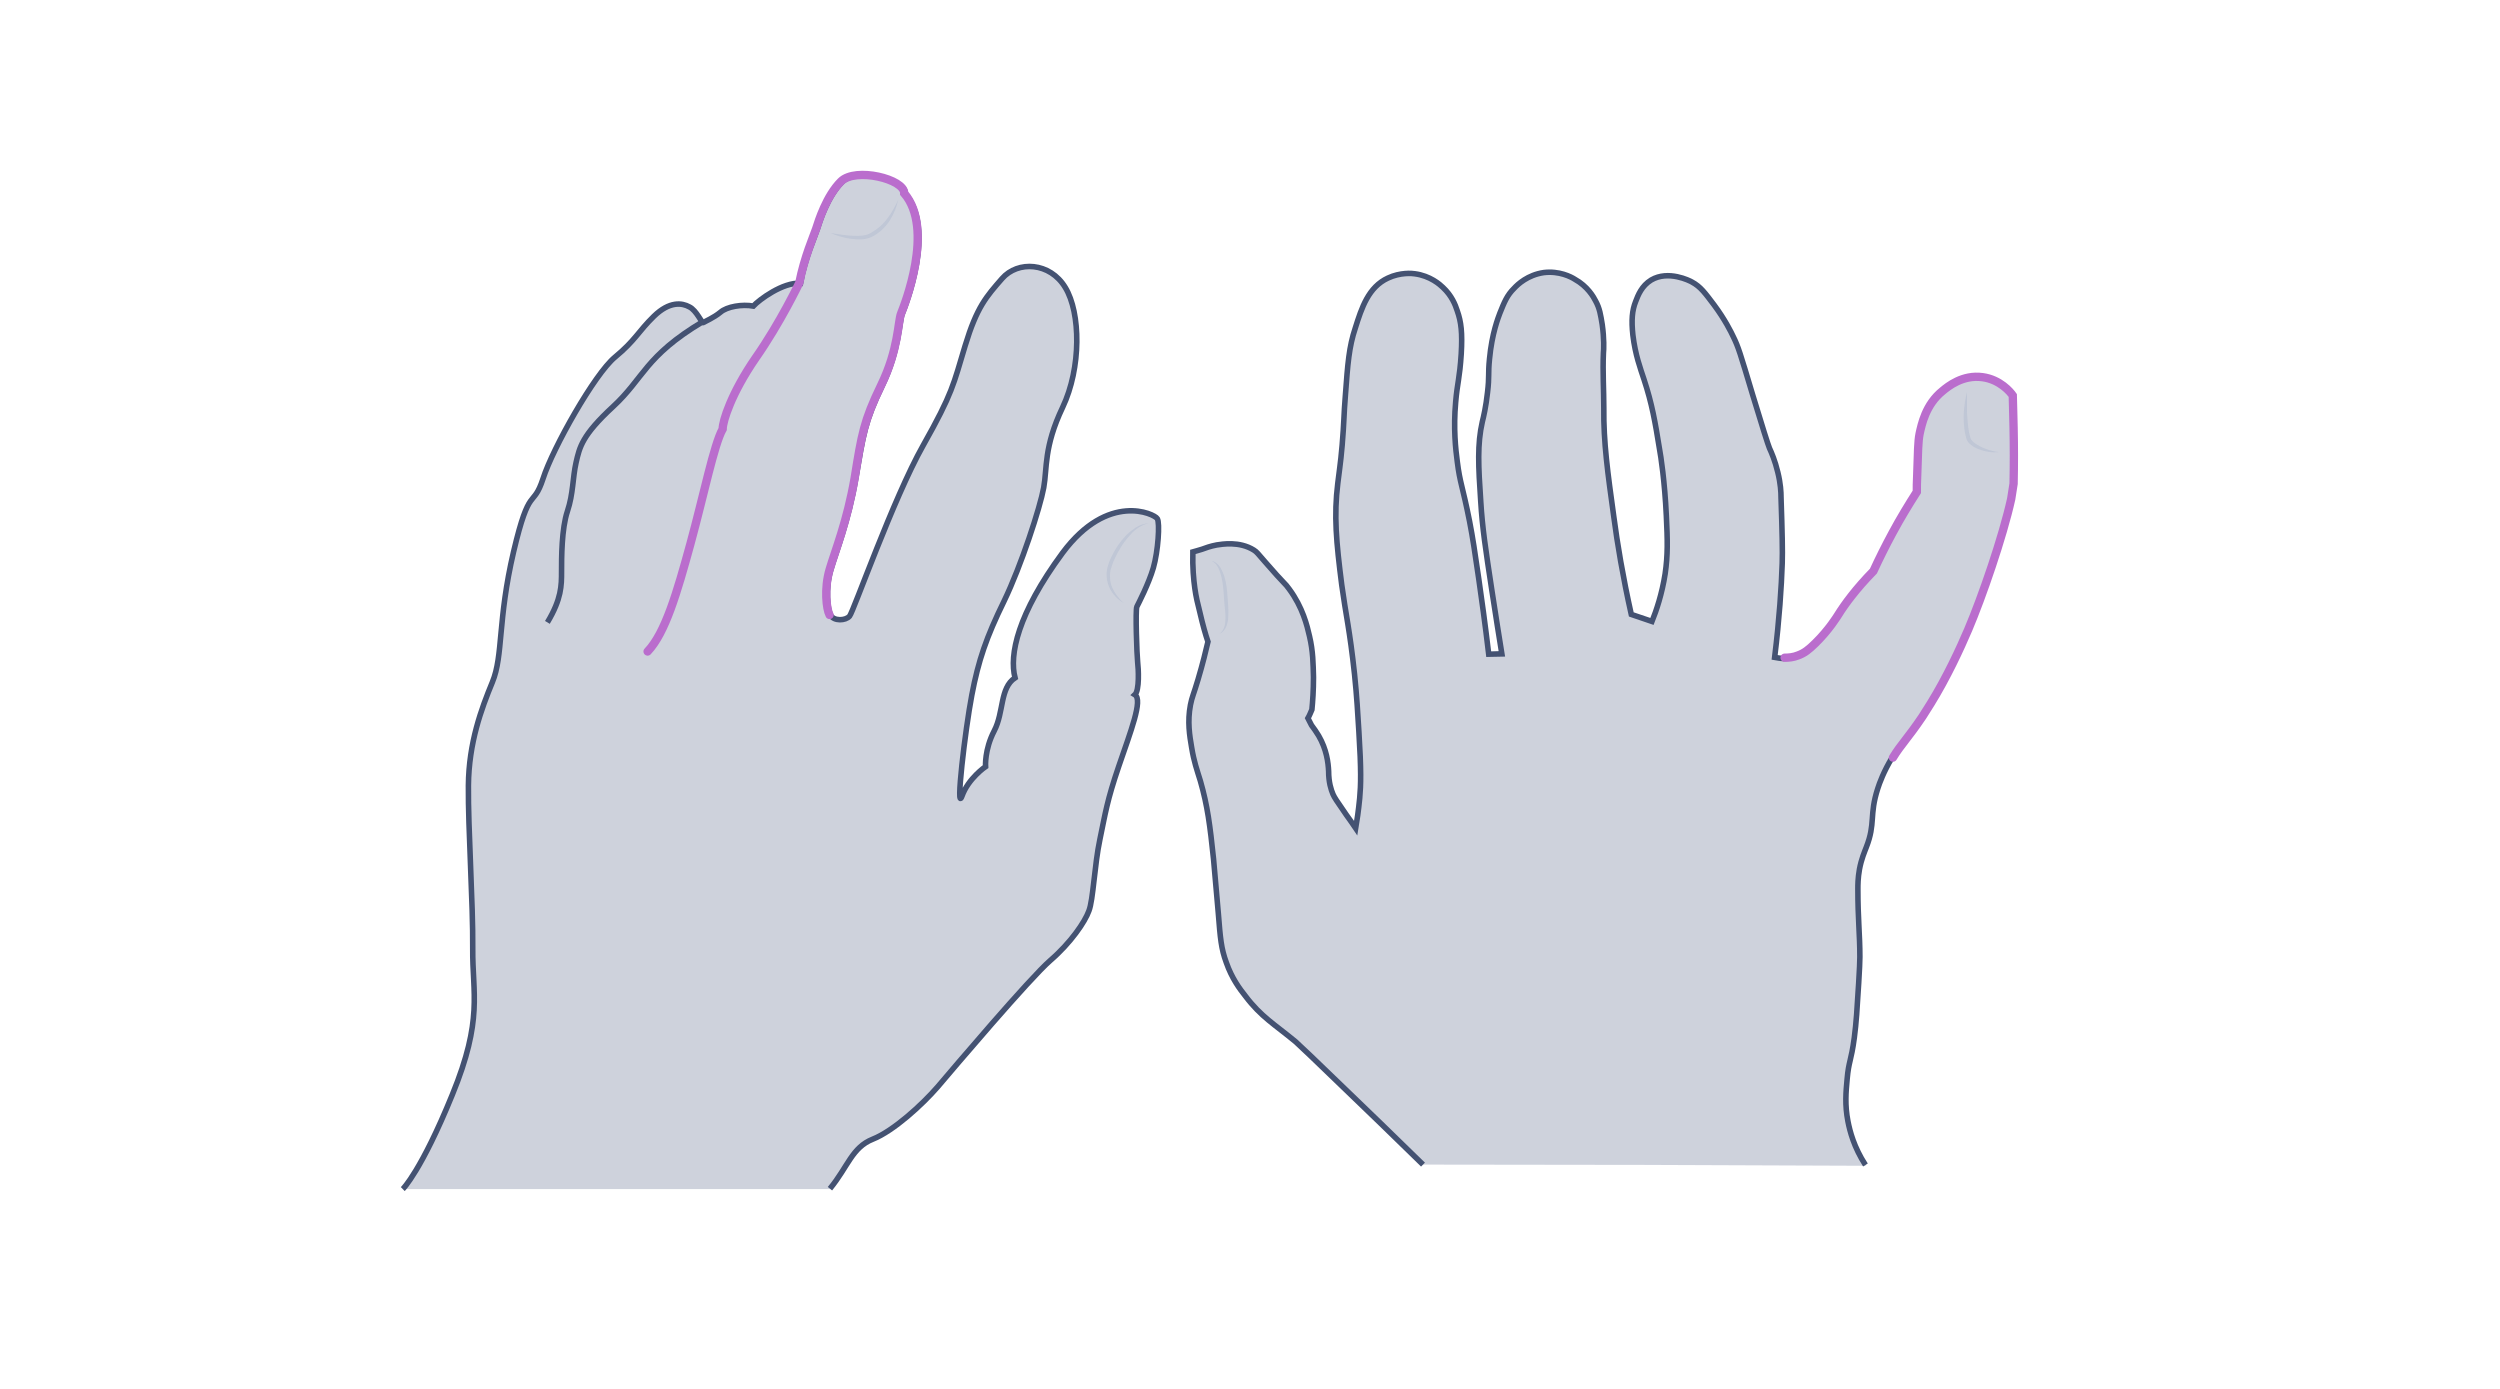
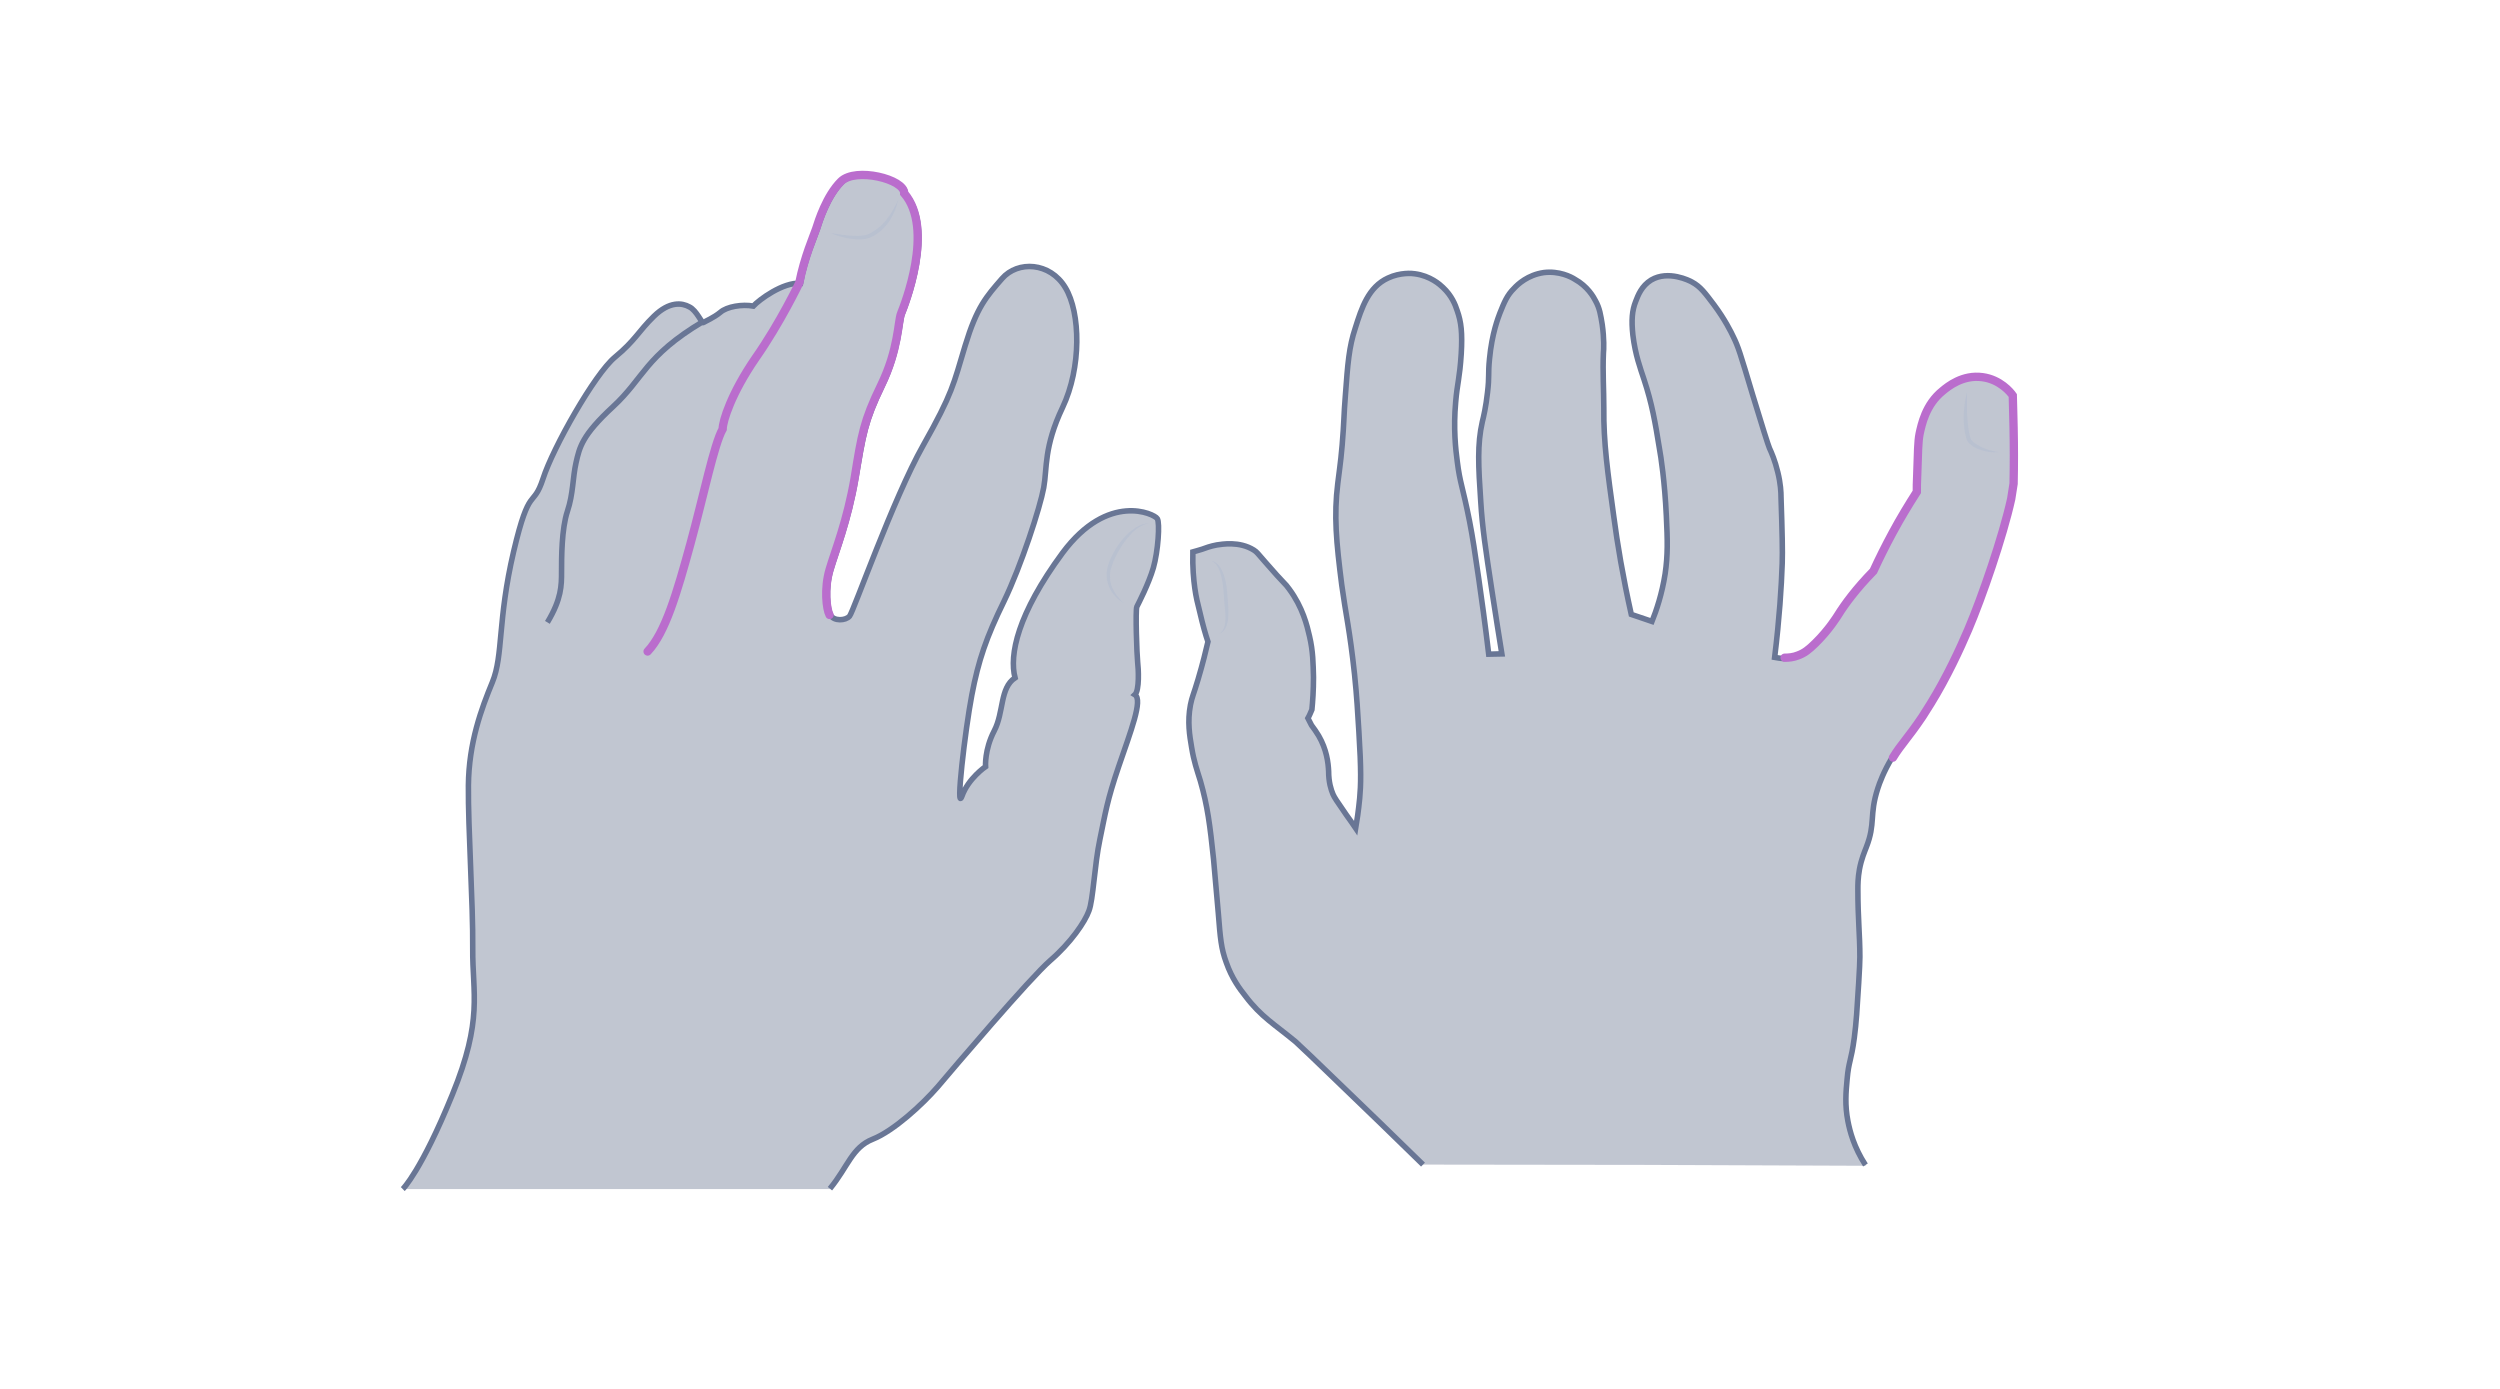
<svg xmlns="http://www.w3.org/2000/svg" width="900" height="500" viewBox="0 0 900 500" fill="none">
-   <path opacity="0.33" d="M512.283 419.258C501.388 408.582 492.069 399.592 484.471 392.287C473.432 381.611 467.841 376.273 466.407 375.009C458.952 368.828 453.934 366.018 448.343 358.573C446.336 356.045 443.469 352.252 441.462 346.493C439.598 341.435 439.311 337.783 438.594 328.793C437.734 318.819 437.304 313.762 436.874 309.267C435.584 297.046 434.724 290.162 432.143 281.172C430.853 276.958 429.849 274.289 428.989 269.091C428.272 264.877 427.412 259.82 428.559 253.779C429.132 250.83 429.706 249.987 431.283 244.649C433.003 238.889 434.15 234.113 434.867 231.023C434.007 228.494 433.003 224.982 432 220.628C431.139 217.256 430.566 214.868 430.136 211.778C429.706 208.687 429.276 204.192 429.419 198.714C430.566 198.433 431.569 198.011 432.716 197.73C433.863 197.309 435.727 196.606 438.021 196.185C439.885 195.904 446.193 194.78 451.354 198.011C452.501 198.714 452.787 199.275 455.511 202.366C462.679 210.654 462.536 209.811 464.113 212.059C468.988 218.661 470.564 225.263 471.425 229.056C472.715 234.535 472.715 238.889 472.858 243.806C472.858 248.582 472.572 252.515 472.285 255.465C471.855 256.449 471.425 257.572 470.851 258.556C471.281 259.398 471.711 260.241 472.141 261.084C473.002 262.208 473.862 263.472 474.722 264.877C477.589 269.794 478.163 274.57 478.306 277.66C478.306 281.593 479.166 284.262 479.883 285.948C480.457 287.212 481.03 288.055 484.614 293.253C486.048 295.219 487.195 296.905 488.055 298.169C488.485 295.641 489.058 291.848 489.489 287.353C489.919 282.717 490.062 277.098 489.202 263.472C488.772 256.589 488.485 250.97 487.625 242.682C485.904 226.668 484.471 221.189 483.037 210.654C481.03 194.921 480.17 185.649 481.604 173.99C481.89 171.181 482.607 167.107 483.181 160.224C483.897 151.795 483.754 149.407 484.327 142.524C485.188 130.864 485.618 124.965 487.912 118.081C490.205 110.777 492.643 103.332 499.667 100.101C504.112 97.993 508.556 98.415 509.273 98.555C514.864 99.258 518.448 102.489 519.452 103.472C522.606 106.422 523.896 109.653 524.613 111.9C526.046 115.974 526.476 119.767 526.046 127.353C525.473 136.343 524.613 137.888 524.039 144.771C523.179 154.324 524.039 161.769 524.613 166.124C525.616 174.131 526.476 174.692 529.057 187.757C530.204 193.656 530.921 198.573 532.354 208.406C533.358 215.43 534.648 224.561 535.938 235.518C537.515 235.518 539.092 235.377 540.669 235.377C539.809 229.899 538.519 222.173 537.085 212.621C534.792 197.59 533.645 190.004 533.071 180.592C532.211 167.809 531.781 159.943 533.645 151.795C534.075 150.109 534.935 146.457 535.508 141.26C536.225 135.36 535.652 134.798 536.225 129.179C537.085 120.048 539.379 114.289 539.953 112.743C541.53 108.81 542.533 106.281 545.114 103.753C546.404 102.348 549.988 98.977 555.723 98.134C561.314 97.432 565.615 99.679 566.905 100.522C571.493 103.051 573.643 106.843 574.36 108.248C575.937 111.058 576.224 113.446 576.797 116.817C577.514 121.874 577.371 125.807 577.227 127.212C576.941 133.814 577.371 140.417 577.371 146.879C577.227 159.24 578.804 170.338 580.955 185.93C582.245 195.764 584.252 207.704 587.263 221.189C589.7 222.032 592.28 222.875 594.718 223.718C596.295 219.785 598.302 213.885 599.449 206.58C600.452 199.697 600.309 194.499 599.879 185.649C599.305 173.288 597.872 164.016 597.442 161.769C595.865 151.936 594.718 145.333 591.85 136.624C590.56 132.691 588.696 127.774 587.836 120.61C587.263 115.272 587.549 111.76 588.84 108.529C589.7 106.281 590.99 102.91 594.431 100.803C600.596 97.151 608.337 101.084 609.054 101.505C612.208 103.191 613.785 105.439 617.082 109.793C620.953 114.991 623.247 119.627 623.964 121.172C625.828 124.965 626.401 126.931 630.989 142.243C634.573 154.043 636.437 159.943 637.01 161.347C637.727 162.893 639.017 165.843 640.021 170.057C641.024 174.131 641.168 177.221 641.168 179.047C641.598 191.83 641.741 198.292 641.598 202.787C641.311 211.216 640.594 222.594 638.874 236.642C639.734 236.782 640.881 237.063 642.314 237.063C643.748 237.063 645.468 236.923 647.189 236.22C649.483 235.377 651.06 234.113 653.353 231.865C658.371 226.949 661.238 222.173 661.525 221.751C663.962 217.818 667.977 212.34 674.285 205.878C676.292 201.523 678.586 196.887 681.166 192.111C684.033 186.773 687.044 181.857 689.911 177.361C689.911 175.957 689.911 173.85 690.055 171.181C690.341 163.174 690.341 159.24 690.915 156.431C691.632 153.2 693.065 145.895 699.23 140.979C701.094 139.433 706.398 135.079 713.566 136.062C719.874 136.905 723.602 141.4 724.462 142.664C724.605 146.457 724.605 150.39 724.749 154.324C724.892 161.066 724.892 167.809 724.749 174.412C724.462 176.238 724.175 178.064 723.889 179.89C720.878 193.516 713.423 215.149 708.405 226.949C705.538 233.692 700.664 244.227 694.929 253.499C693.209 256.168 691.918 258.275 691.918 258.275C686.614 266.141 684.32 268.108 681.309 273.024C678.299 277.941 676.722 282.296 676.148 284.122C672.994 293.815 675.432 296.624 671.991 305.334C671.417 306.879 670.27 309.407 669.554 313.2C668.98 316.431 668.98 318.819 668.98 320.364C668.98 331.181 669.697 336.659 669.697 344.807C669.697 346.633 669.554 349.162 669.267 354.219C668.693 363.63 668.407 368.407 667.69 373.885C666.543 382.454 665.683 382.173 665.109 388.775C664.679 393.411 664.249 398.047 665.396 403.947C666.113 407.599 667.546 413.218 671.704 419.68C618.229 419.399 565.328 419.258 512.283 419.258Z" fill="#697695" />
-   <path d="M512.283 419.258C501.388 408.582 492.069 399.592 484.471 392.287C473.432 381.611 467.841 376.273 466.407 375.009C458.952 368.828 453.934 366.018 448.343 358.573C446.336 356.045 443.469 352.252 441.462 346.493C439.598 341.435 439.311 337.783 438.594 328.793C437.734 318.819 437.304 313.762 436.874 309.267C435.584 297.046 434.724 290.162 432.143 281.172C430.853 276.958 429.849 274.289 428.989 269.091C428.272 264.877 427.412 259.82 428.559 253.779C429.132 250.83 429.706 249.987 431.283 244.649C433.003 238.889 434.15 234.113 434.867 231.023C434.007 228.494 433.003 224.982 432 220.628C431.139 217.256 430.566 214.868 430.136 211.778C429.706 208.687 429.276 204.192 429.419 198.714C430.566 198.433 431.569 198.011 432.716 197.73C433.863 197.309 435.727 196.606 438.021 196.185C439.885 195.904 446.193 194.78 451.354 198.011C452.501 198.714 452.787 199.275 455.511 202.366C462.679 210.654 462.536 209.811 464.113 212.059C468.988 218.661 470.564 225.263 471.425 229.056C472.715 234.535 472.715 238.889 472.858 243.806C472.858 248.582 472.572 252.515 472.285 255.465C471.855 256.449 471.425 257.572 470.851 258.556C471.281 259.398 471.711 260.241 472.141 261.084C473.002 262.208 473.862 263.472 474.722 264.877C477.589 269.794 478.163 274.57 478.306 277.66C478.306 281.593 479.166 284.262 479.883 285.948C480.457 287.212 481.03 288.055 484.614 293.253C486.048 295.219 487.195 296.905 488.055 298.169C488.485 295.641 489.058 291.848 489.489 287.353C489.919 282.717 490.062 277.098 489.202 263.472C488.772 256.589 488.485 250.97 487.625 242.682C485.904 226.668 484.471 221.189 483.037 210.654C481.03 194.921 480.17 185.649 481.604 173.99C481.89 171.181 482.607 167.107 483.181 160.224C483.897 151.795 483.754 149.407 484.327 142.524C485.188 130.864 485.618 124.965 487.912 118.081C490.205 110.777 492.643 103.332 499.667 100.101C504.112 97.993 508.556 98.415 509.273 98.555C514.864 99.258 518.448 102.489 519.452 103.472C522.606 106.422 523.896 109.653 524.613 111.9C526.046 115.974 526.476 119.767 526.046 127.353C525.473 136.343 524.613 137.888 524.039 144.771C523.179 154.324 524.039 161.769 524.613 166.124C525.616 174.131 526.476 174.692 529.057 187.757C530.204 193.656 530.921 198.573 532.354 208.406C533.358 215.43 534.648 224.561 535.938 235.518C537.515 235.518 539.092 235.377 540.669 235.377C539.809 229.899 538.519 222.173 537.085 212.621C534.792 197.59 533.645 190.004 533.071 180.592C532.211 167.809 531.781 159.943 533.645 151.795C534.075 150.109 534.935 146.457 535.508 141.26C536.225 135.36 535.652 134.798 536.225 129.179C537.085 120.048 539.379 114.289 539.953 112.743C541.53 108.81 542.533 106.281 545.114 103.753C546.404 102.348 549.988 98.977 555.723 98.134C561.314 97.432 565.615 99.679 566.905 100.522C571.493 103.051 573.643 106.843 574.36 108.248C575.937 111.058 576.224 113.446 576.797 116.817C577.514 121.874 577.371 125.807 577.227 127.212C576.941 133.814 577.371 140.417 577.371 146.879C577.227 159.24 578.804 170.338 580.955 185.93C582.245 195.764 584.252 207.704 587.263 221.189C589.7 222.032 592.28 222.875 594.718 223.718C596.295 219.785 598.302 213.885 599.449 206.58C600.452 199.697 600.309 194.499 599.879 185.649C599.305 173.288 597.872 164.016 597.442 161.769C595.865 151.936 594.718 145.333 591.85 136.624C590.56 132.691 588.696 127.774 587.836 120.61C587.263 115.272 587.549 111.76 588.84 108.529C589.7 106.281 590.99 102.91 594.431 100.803C600.596 97.151 608.337 101.084 609.054 101.505C612.208 103.191 613.785 105.439 617.082 109.793C620.953 114.991 623.247 119.627 623.964 121.172C625.828 124.965 626.401 126.931 630.989 142.243C634.573 154.043 636.436 159.943 637.01 161.347C637.727 162.893 639.017 165.843 640.021 170.057C641.024 174.131 641.168 177.221 641.168 179.047C641.598 191.83 641.741 198.292 641.598 202.787C641.311 211.216 640.594 222.594 638.874 236.642C639.734 236.782 640.881 237.063 642.314 237.063" stroke="#445272" stroke-width="2" stroke-miterlimit="10" />
-   <path d="M681.167 272.744C678.156 277.661 676.579 282.015 676.006 283.842C672.852 293.534 675.289 296.344 671.848 305.053C671.275 306.598 670.128 309.127 669.411 312.92C668.838 316.151 668.838 318.539 668.838 320.084C668.838 330.901 669.554 336.379 669.554 344.527C669.554 346.353 669.411 348.881 669.124 353.938C668.551 363.35 668.264 368.126 667.547 373.605C666.4 382.174 665.54 381.893 664.967 388.495C664.537 393.131 664.107 397.766 665.254 403.666C665.97 407.319 667.404 412.937 671.562 419.399" stroke="#445272" stroke-width="2" stroke-miterlimit="10" />
+   <path opacity="0.33" d="M512.283 419.258C501.388 408.582 492.069 399.592 484.471 392.287C473.432 381.611 467.841 376.273 466.407 375.009C458.952 368.828 453.934 366.018 448.343 358.573C446.336 356.045 443.469 352.252 441.462 346.493C439.598 341.435 439.311 337.783 438.594 328.793C437.734 318.819 437.304 313.762 436.874 309.267C435.584 297.046 434.724 290.162 432.143 281.172C430.853 276.958 429.849 274.289 428.989 269.091C428.272 264.877 427.412 259.82 428.559 253.779C429.132 250.83 429.706 249.987 431.283 244.649C433.003 238.889 434.15 234.113 434.867 231.023C434.007 228.494 433.003 224.982 432 220.628C431.139 217.256 430.566 214.868 430.136 211.778C429.706 208.687 429.276 204.192 429.419 198.714C430.566 198.433 431.569 198.011 432.716 197.73C433.863 197.309 435.727 196.606 438.021 196.185C439.885 195.904 446.193 194.78 451.354 198.011C452.501 198.714 452.787 199.275 455.511 202.366C462.679 210.654 462.536 209.811 464.113 212.059C468.988 218.661 470.564 225.263 471.425 229.056C472.715 234.535 472.715 238.889 472.858 243.806C472.858 248.582 472.572 252.515 472.285 255.465C471.855 256.449 471.425 257.572 470.851 258.556C471.281 259.398 471.711 260.241 472.141 261.084C473.002 262.208 473.862 263.472 474.722 264.877C477.589 269.794 478.163 274.57 478.306 277.66C478.306 281.593 479.166 284.262 479.883 285.948C480.457 287.212 481.03 288.055 484.614 293.253C486.048 295.219 487.195 296.905 488.055 298.169C488.485 295.641 489.058 291.848 489.489 287.353C489.919 282.717 490.062 277.098 489.202 263.472C488.772 256.589 488.485 250.97 487.625 242.682C485.904 226.668 484.471 221.189 483.037 210.654C481.03 194.921 480.17 185.649 481.604 173.99C481.89 171.181 482.607 167.107 483.181 160.224C483.897 151.795 483.754 149.407 484.327 142.524C485.188 130.864 485.618 124.965 487.912 118.081C490.205 110.777 492.643 103.332 499.667 100.101C504.112 97.993 508.556 98.415 509.273 98.555C514.864 99.258 518.448 102.489 519.452 103.472C522.606 106.422 523.896 109.653 524.613 111.9C526.046 115.974 526.476 119.767 526.046 127.353C525.473 136.343 524.613 137.888 524.039 144.771C523.179 154.324 524.039 161.769 524.613 166.124C525.616 174.131 526.476 174.692 529.057 187.757C530.204 193.656 530.921 198.573 532.354 208.406C533.358 215.43 534.648 224.561 535.938 235.518C537.515 235.518 539.092 235.377 540.669 235.377C539.809 229.899 538.519 222.173 537.085 212.621C534.792 197.59 533.645 190.004 533.071 180.592C532.211 167.809 531.781 159.943 533.645 151.795C534.075 150.109 534.935 146.457 535.508 141.26C536.225 135.36 535.652 134.798 536.225 129.179C537.085 120.048 539.379 114.289 539.953 112.743C541.53 108.81 542.533 106.281 545.114 103.753C546.404 102.348 549.988 98.977 555.723 98.134C561.314 97.432 565.615 99.679 566.905 100.522C571.493 103.051 573.643 106.843 574.36 108.248C575.937 111.058 576.224 113.446 576.797 116.817C577.514 121.874 577.371 125.807 577.227 127.212C576.941 133.814 577.371 140.417 577.371 146.879C577.227 159.24 578.804 170.338 580.955 185.93C582.245 195.764 584.252 207.704 587.263 221.189C589.7 222.032 592.28 222.875 594.718 223.718C596.295 219.785 598.302 213.885 599.449 206.58C600.452 199.697 600.309 194.499 599.879 185.649C599.305 173.288 597.872 164.016 597.442 161.769C595.865 151.936 594.718 145.333 591.85 136.624C590.56 132.691 588.696 127.774 587.836 120.61C587.263 115.272 587.549 111.76 588.84 108.529C589.7 106.281 590.99 102.91 594.431 100.803C600.596 97.151 608.337 101.084 609.054 101.505C612.208 103.191 613.785 105.439 617.082 109.793C620.953 114.991 623.247 119.627 623.964 121.172C625.828 124.965 626.401 126.931 630.989 142.243C634.573 154.043 636.437 159.943 637.01 161.347C637.727 162.893 639.017 165.843 640.021 170.057C641.024 174.131 641.168 177.221 641.168 179.047C641.598 191.83 641.741 198.292 641.598 202.787C641.311 211.216 640.594 222.594 638.874 236.642C639.734 236.782 640.881 237.063 642.314 237.063C643.748 237.063 645.468 236.923 647.189 236.22C649.483 235.377 651.06 234.113 653.353 231.865C658.371 226.949 661.238 222.173 661.525 221.751C663.962 217.818 667.977 212.34 674.285 205.878C676.292 201.523 678.586 196.887 681.166 192.111C684.033 186.773 687.044 181.857 689.911 177.361C689.911 175.957 689.911 173.85 690.055 171.181C690.341 163.174 690.341 159.24 690.915 156.431C691.632 153.2 693.065 145.895 699.23 140.979C701.094 139.433 706.398 135.079 713.566 136.062C719.874 136.905 723.602 141.4 724.462 142.664C724.605 146.457 724.605 150.39 724.749 154.324C724.892 161.066 724.892 167.809 724.749 174.412C724.462 176.238 724.175 178.064 723.889 179.89C720.878 193.516 713.423 215.149 708.405 226.949C705.538 233.692 700.664 244.227 694.929 253.499C693.209 256.168 691.918 258.275 691.918 258.275C686.614 266.141 684.32 268.108 681.309 273.024C678.299 277.941 676.722 282.296 676.148 284.122C672.994 293.815 675.432 296.624 671.991 305.334C671.417 306.879 670.27 309.407 669.554 313.2C668.98 316.431 668.98 318.819 668.98 320.364C668.98 331.181 669.697 336.659 669.697 344.807C669.697 346.633 669.554 349.162 669.267 354.219C668.693 363.63 668.407 368.407 667.69 373.885C666.543 382.454 665.683 382.173 665.109 388.775C664.679 393.411 664.249 398.047 665.396 403.947C666.113 407.599 667.546 413.218 671.704 419.68C618.229 419.399 565.328 419.258 512.283 419.258Z" fill="#445272" />
+   <path d="M512.283 419.258C501.388 408.582 492.069 399.592 484.471 392.287C473.432 381.611 467.841 376.273 466.407 375.009C458.952 368.828 453.934 366.018 448.343 358.573C446.336 356.045 443.469 352.252 441.462 346.493C439.598 341.435 439.311 337.783 438.594 328.793C437.734 318.819 437.304 313.762 436.874 309.267C435.584 297.046 434.724 290.162 432.143 281.172C430.853 276.958 429.849 274.289 428.989 269.091C428.272 264.877 427.412 259.82 428.559 253.779C429.132 250.83 429.706 249.987 431.283 244.649C433.003 238.889 434.15 234.113 434.867 231.023C434.007 228.494 433.003 224.982 432 220.628C431.139 217.256 430.566 214.868 430.136 211.778C429.706 208.687 429.276 204.192 429.419 198.714C430.566 198.433 431.569 198.011 432.716 197.73C433.863 197.309 435.727 196.606 438.021 196.185C439.885 195.904 446.193 194.78 451.354 198.011C452.501 198.714 452.787 199.275 455.511 202.366C462.679 210.654 462.536 209.811 464.113 212.059C468.988 218.661 470.564 225.263 471.425 229.056C472.715 234.535 472.715 238.889 472.858 243.806C472.858 248.582 472.572 252.515 472.285 255.465C471.855 256.449 471.425 257.572 470.851 258.556C471.281 259.398 471.711 260.241 472.141 261.084C473.002 262.208 473.862 263.472 474.722 264.877C477.589 269.794 478.163 274.57 478.306 277.66C478.306 281.593 479.166 284.262 479.883 285.948C480.457 287.212 481.03 288.055 484.614 293.253C486.048 295.219 487.195 296.905 488.055 298.169C488.485 295.641 489.058 291.848 489.489 287.353C489.919 282.717 490.062 277.098 489.202 263.472C488.772 256.589 488.485 250.97 487.625 242.682C485.904 226.668 484.471 221.189 483.037 210.654C481.03 194.921 480.17 185.649 481.604 173.99C481.89 171.181 482.607 167.107 483.181 160.224C483.897 151.795 483.754 149.407 484.327 142.524C485.188 130.864 485.618 124.965 487.912 118.081C490.205 110.777 492.643 103.332 499.667 100.101C504.112 97.993 508.556 98.415 509.273 98.555C514.864 99.258 518.448 102.489 519.452 103.472C522.606 106.422 523.896 109.653 524.613 111.9C526.046 115.974 526.476 119.767 526.046 127.353C525.473 136.343 524.613 137.888 524.039 144.771C523.179 154.324 524.039 161.769 524.613 166.124C525.616 174.131 526.476 174.692 529.057 187.757C530.204 193.656 530.921 198.573 532.354 208.406C533.358 215.43 534.648 224.561 535.938 235.518C537.515 235.518 539.092 235.377 540.669 235.377C539.809 229.899 538.519 222.173 537.085 212.621C534.792 197.59 533.645 190.004 533.071 180.592C532.211 167.809 531.781 159.943 533.645 151.795C534.075 150.109 534.935 146.457 535.508 141.26C536.225 135.36 535.652 134.798 536.225 129.179C537.085 120.048 539.379 114.289 539.953 112.743C541.53 108.81 542.533 106.281 545.114 103.753C546.404 102.348 549.988 98.977 555.723 98.134C561.314 97.432 565.615 99.679 566.905 100.522C571.493 103.051 573.643 106.843 574.36 108.248C575.937 111.058 576.224 113.446 576.797 116.817C577.514 121.874 577.371 125.807 577.227 127.212C576.941 133.814 577.371 140.417 577.371 146.879C577.227 159.24 578.804 170.338 580.955 185.93C582.245 195.764 584.252 207.704 587.263 221.189C589.7 222.032 592.28 222.875 594.718 223.718C596.295 219.785 598.302 213.885 599.449 206.58C600.452 199.697 600.309 194.499 599.879 185.649C599.305 173.288 597.872 164.016 597.442 161.769C595.865 151.936 594.718 145.333 591.85 136.624C590.56 132.691 588.696 127.774 587.836 120.61C587.263 115.272 587.549 111.76 588.84 108.529C589.7 106.281 590.99 102.91 594.431 100.803C600.596 97.151 608.337 101.084 609.054 101.505C612.208 103.191 613.785 105.439 617.082 109.793C620.953 114.991 623.247 119.627 623.964 121.172C625.828 124.965 626.401 126.931 630.989 142.243C634.573 154.043 636.436 159.943 637.01 161.347C637.727 162.893 639.017 165.843 640.021 170.057C641.024 174.131 641.168 177.221 641.168 179.047C641.598 191.83 641.741 198.292 641.598 202.787C641.311 211.216 640.594 222.594 638.874 236.642C639.734 236.782 640.881 237.063 642.314 237.063" stroke="#697695" stroke-width="2" stroke-miterlimit="10" />
+   <path d="M681.167 272.744C678.156 277.661 676.579 282.015 676.006 283.842C672.852 293.534 675.289 296.344 671.848 305.053C671.275 306.598 670.128 309.127 669.411 312.92C668.838 316.151 668.838 318.539 668.838 320.084C668.838 330.901 669.554 336.379 669.554 344.527C669.554 346.353 669.411 348.881 669.124 353.938C668.551 363.35 668.264 368.126 667.547 373.605C666.4 382.174 665.54 381.893 664.967 388.495C664.537 393.131 664.107 397.766 665.254 403.666C665.97 407.319 667.404 412.937 671.562 419.399" stroke="#697695" stroke-width="2" stroke-miterlimit="10" />
  <path d="M642.458 236.783C643.892 236.783 645.612 236.642 647.332 235.94C649.626 235.097 651.203 233.833 653.497 231.585C658.515 226.669 661.382 221.892 661.669 221.471C664.106 217.538 668.12 212.059 674.428 205.597C676.435 201.243 678.729 196.607 681.31 191.831C684.177 186.493 687.188 181.576 690.055 177.081C690.055 175.676 690.055 173.569 690.198 170.9C690.485 162.893 690.485 158.96 691.058 156.15C691.775 152.92 693.209 145.615 699.373 140.698C701.237 139.153 706.542 134.798 713.71 135.782C720.018 136.625 723.745 141.12 724.606 142.384C724.749 146.177 724.749 150.11 724.892 154.043C725.036 160.786 725.036 167.529 724.892 174.131C724.606 175.957 724.319 177.783 724.032 179.61C721.021 193.236 713.567 214.869 708.549 226.669C705.681 233.411 700.807 243.947 695.073 253.218C693.352 255.887 692.062 257.994 692.062 257.994C686.757 265.861 684.464 267.828 681.453 272.744" stroke="#BA6DCD" stroke-width="3" stroke-miterlimit="10" stroke-linecap="round" />
  <g opacity="0.5">
    <path d="M708.119 141.119C708.119 143.507 708.119 146.036 708.119 148.424C708.262 150.812 708.405 153.2 708.835 155.588C708.979 156.15 709.122 156.712 709.266 157.274C709.409 157.836 709.552 158.257 709.982 158.678C710.699 159.521 711.703 160.083 712.706 160.645C714.857 161.769 717.151 162.471 719.588 162.752C717.151 163.033 714.57 162.612 712.133 161.628C710.986 161.207 709.839 160.505 708.835 159.521C708.405 159.1 707.975 158.257 707.832 157.695C707.689 157.133 707.545 156.431 707.402 155.869C706.972 153.481 706.828 150.952 706.972 148.564C707.115 145.895 707.545 143.367 708.119 141.119Z" fill="#B1BBD0" />
  </g>
  <g opacity="0.5">
    <path d="M439.024 228.214C440.027 227.371 440.601 226.388 440.887 225.264C441.174 224.14 441.174 223.016 441.174 221.893C441.174 220.769 441.031 219.505 440.887 218.381L440.6 214.869C440.457 212.481 440.314 210.093 439.74 207.845C439.454 206.721 439.167 205.598 438.593 204.474C438.163 203.491 437.447 202.507 436.156 201.945C437.447 202.086 438.45 203.069 439.167 204.052C439.884 205.176 440.314 206.3 440.744 207.424C441.461 209.812 441.747 212.2 441.891 214.588C442.034 216.976 442.321 219.364 442.178 221.893C442.178 223.157 441.891 224.421 441.461 225.545C441.031 226.669 440.17 227.652 439.024 228.214Z" fill="#B1BBD0" />
  </g>
-   <path opacity="0.33" d="M298.78 427.927C305.287 420.005 306.702 413.073 314.2 410.102C321.698 407.131 332.026 397.652 337.543 391.286C343.06 384.779 370.789 352.099 378.145 345.732C385.502 339.366 390.595 331.868 392.009 327.907C393.566 323.946 393.99 311.496 395.971 302.159C397.951 292.681 398.517 288.295 402.761 275.845C407.005 263.396 411.533 251.937 408.562 250.098C410.259 248.541 409.835 240.619 409.552 238.355C409.269 235.95 408.703 219.54 409.269 218.408C409.835 217.276 413.513 210.203 415.211 204.402C416.909 198.46 417.616 188.274 416.626 186.718C415.635 185.021 398.942 176.957 382.531 199.026C366.262 221.096 363.291 235.809 365.413 244.014C359.895 247.693 361.452 256.322 357.915 263.113C354.378 269.904 354.802 275.987 354.802 275.987C354.802 275.987 348.578 280.231 346.314 286.597C343.909 292.963 347.446 262.83 349.851 250.239C352.256 237.648 355.085 229.443 361.452 216.427C367.676 203.553 374.467 182.616 375.74 175.542C377.013 168.468 375.74 160.97 382.531 146.682C389.322 132.393 389.039 112.587 383.521 103.533C378.004 94.337 366.403 93.771 360.744 100.279C355.085 106.787 351.69 110.465 347.446 124.471C343.202 138.476 343.06 141.306 332.308 160.405C321.557 179.503 307.268 220.106 305.853 221.803C304.439 223.501 300.194 223.642 299.063 221.52C297.931 219.398 297.082 212.042 299.063 205.251C301.043 198.46 305.429 187.85 308.117 172.147C310.805 156.443 311.371 151.775 317.595 138.901C323.82 126.027 323.679 115.982 324.81 113.012C325.942 110.182 336.977 82.595 325.942 69.721C326.084 64.628 308.541 60.243 303.165 65.477C297.931 70.712 295.101 79.766 294.253 82.454C293.404 85.142 289.867 92.781 288.169 101.977C281.803 101.552 273.315 107.919 271.193 110.182C267.231 109.475 261.714 110.324 259.309 112.446C256.904 114.426 253.792 115.7 253.226 116.124C252.66 116.548 250.821 111.738 248.133 110.465C245.586 109.05 241.059 108.343 235.4 113.86C229.742 119.378 228.751 122.49 221.395 128.573C214.038 134.657 199.042 161.253 195.505 172.288C191.827 183.464 190.695 173.986 184.895 198.602C179.095 223.359 181.217 235.95 177.256 245.57C173.294 255.191 168.767 267.357 168.626 282.778C168.484 298.198 170.323 325.219 170.182 341.488C170.04 357.758 174.002 366.812 162.825 394.116C151.649 421.561 145 428.069 145 428.069H298.78V427.927Z" fill="#697695" />
-   <path d="M298.78 427.927C305.287 420.005 306.702 413.073 314.2 410.102C321.698 407.131 332.026 397.652 337.543 391.286C343.06 384.779 370.789 352.099 378.145 345.732C385.502 339.366 390.595 331.868 392.009 327.907C393.566 323.946 393.99 311.496 395.971 302.159C397.951 292.681 398.517 288.295 402.761 275.845C407.005 263.396 411.533 251.937 408.562 250.098C410.259 248.541 409.835 240.619 409.552 238.355C409.269 235.95 408.703 219.54 409.269 218.408C409.835 217.276 413.513 210.203 415.211 204.402C416.909 198.46 417.616 188.274 416.626 186.718C415.635 185.021 398.942 176.957 382.531 199.026C366.262 221.096 363.291 235.809 365.413 244.014C359.895 247.693 361.452 256.322 357.915 263.113C354.378 269.904 354.802 275.987 354.802 275.987C354.802 275.987 348.578 280.231 346.314 286.597C343.909 292.963 347.446 262.83 349.851 250.239C352.256 237.648 355.085 229.443 361.452 216.427C367.676 203.553 374.467 182.616 375.74 175.542C377.013 168.468 375.74 160.97 382.531 146.682C389.322 132.393 389.039 112.587 383.521 103.533C378.004 94.337 366.403 93.771 360.744 100.279C355.085 106.787 351.69 110.465 347.446 124.471C343.202 138.476 343.06 141.306 332.308 160.405C321.557 179.503 307.268 220.106 305.853 221.803C304.439 223.501 300.194 223.642 299.063 221.52C297.931 219.398 297.082 212.042 299.063 205.251C301.043 198.46 305.429 187.85 308.117 172.147C310.805 156.443 311.371 151.775 317.595 138.901C323.82 126.027 323.679 115.982 324.81 113.012C325.942 110.182 336.977 82.595 325.942 69.721C326.084 64.628 308.541 60.243 303.165 65.477C297.931 70.712 295.101 79.766 294.253 82.454C293.404 85.142 289.867 92.781 288.169 101.977C281.803 101.552 273.315 107.919 271.193 110.182C267.231 109.475 261.714 110.324 259.309 112.446C256.904 114.426 253.792 115.7 253.226 116.124C252.66 116.548 250.821 111.738 248.133 110.465C245.586 109.05 241.059 108.343 235.4 113.86C229.742 119.378 228.751 122.49 221.395 128.573C214.038 134.657 199.042 161.253 195.505 172.288C191.827 183.464 190.695 173.986 184.895 198.602C179.095 223.359 181.217 235.95 177.256 245.57C173.294 255.191 168.767 267.357 168.626 282.778C168.484 298.198 170.323 325.219 170.182 341.488C170.04 357.758 174.002 366.812 162.825 394.116C151.649 421.561 145 428.069 145 428.069" stroke="#445272" stroke-width="2" stroke-miterlimit="10" />
-   <path d="M197.062 224.068C202.155 215.579 202.155 210.769 202.155 205.818C202.155 200.866 202.155 190.397 204.277 184.031C206.399 177.665 206.116 172.148 207.389 166.489C208.662 160.971 209.511 156.727 220.687 146.4C231.864 136.072 232.146 128.291 252.943 115.842" stroke="#445272" stroke-width="2" stroke-miterlimit="10" />
+   <path opacity="0.33" d="M298.78 427.927C305.287 420.005 306.702 413.073 314.2 410.102C321.698 407.131 332.026 397.652 337.543 391.286C343.06 384.779 370.789 352.099 378.145 345.732C385.502 339.366 390.595 331.868 392.009 327.907C393.566 323.946 393.99 311.496 395.971 302.159C397.951 292.681 398.517 288.295 402.761 275.845C407.005 263.396 411.533 251.937 408.562 250.098C410.259 248.541 409.835 240.619 409.552 238.355C409.269 235.95 408.703 219.54 409.269 218.408C409.835 217.276 413.513 210.203 415.211 204.402C416.909 198.46 417.616 188.274 416.626 186.718C415.635 185.021 398.942 176.957 382.531 199.026C366.262 221.096 363.291 235.809 365.413 244.014C359.895 247.693 361.452 256.322 357.915 263.113C354.378 269.904 354.802 275.987 354.802 275.987C354.802 275.987 348.578 280.231 346.314 286.597C343.909 292.963 347.446 262.83 349.851 250.239C352.256 237.648 355.085 229.443 361.452 216.427C367.676 203.553 374.467 182.616 375.74 175.542C377.013 168.468 375.74 160.97 382.531 146.682C389.322 132.393 389.039 112.587 383.521 103.533C378.004 94.337 366.403 93.771 360.744 100.279C355.085 106.787 351.69 110.465 347.446 124.471C343.202 138.476 343.06 141.306 332.308 160.405C321.557 179.503 307.268 220.106 305.853 221.803C304.439 223.501 300.194 223.642 299.063 221.52C297.931 219.398 297.082 212.042 299.063 205.251C301.043 198.46 305.429 187.85 308.117 172.147C310.805 156.443 311.371 151.775 317.595 138.901C323.82 126.027 323.679 115.982 324.81 113.012C325.942 110.182 336.977 82.595 325.942 69.721C326.084 64.628 308.541 60.243 303.165 65.477C297.931 70.712 295.101 79.766 294.253 82.454C293.404 85.142 289.867 92.781 288.169 101.977C281.803 101.552 273.315 107.919 271.193 110.182C267.231 109.475 261.714 110.324 259.309 112.446C256.904 114.426 253.792 115.7 253.226 116.124C252.66 116.548 250.821 111.738 248.133 110.465C245.586 109.05 241.059 108.343 235.4 113.86C229.742 119.378 228.751 122.49 221.395 128.573C214.038 134.657 199.042 161.253 195.505 172.288C191.827 183.464 190.695 173.986 184.895 198.602C179.095 223.359 181.217 235.95 177.256 245.57C173.294 255.191 168.767 267.357 168.626 282.778C168.484 298.198 170.323 325.219 170.182 341.488C170.04 357.758 174.002 366.812 162.825 394.116C151.649 421.561 145 428.069 145 428.069H298.78V427.927Z" fill="#445272" />
+   <path d="M298.78 427.927C305.287 420.005 306.702 413.073 314.2 410.102C321.698 407.131 332.026 397.652 337.543 391.286C343.06 384.779 370.789 352.099 378.145 345.732C385.502 339.366 390.595 331.868 392.009 327.907C393.566 323.946 393.99 311.496 395.971 302.159C397.951 292.681 398.517 288.295 402.761 275.845C407.005 263.396 411.533 251.937 408.562 250.098C410.259 248.541 409.835 240.619 409.552 238.355C409.269 235.95 408.703 219.54 409.269 218.408C409.835 217.276 413.513 210.203 415.211 204.402C416.909 198.46 417.616 188.274 416.626 186.718C415.635 185.021 398.942 176.957 382.531 199.026C366.262 221.096 363.291 235.809 365.413 244.014C359.895 247.693 361.452 256.322 357.915 263.113C354.378 269.904 354.802 275.987 354.802 275.987C354.802 275.987 348.578 280.231 346.314 286.597C343.909 292.963 347.446 262.83 349.851 250.239C352.256 237.648 355.085 229.443 361.452 216.427C367.676 203.553 374.467 182.616 375.74 175.542C377.013 168.468 375.74 160.97 382.531 146.682C389.322 132.393 389.039 112.587 383.521 103.533C378.004 94.337 366.403 93.771 360.744 100.279C355.085 106.787 351.69 110.465 347.446 124.471C343.202 138.476 343.06 141.306 332.308 160.405C321.557 179.503 307.268 220.106 305.853 221.803C304.439 223.501 300.194 223.642 299.063 221.52C297.931 219.398 297.082 212.042 299.063 205.251C301.043 198.46 305.429 187.85 308.117 172.147C310.805 156.443 311.371 151.775 317.595 138.901C323.82 126.027 323.679 115.982 324.81 113.012C325.942 110.182 336.977 82.595 325.942 69.721C326.084 64.628 308.541 60.243 303.165 65.477C297.931 70.712 295.101 79.766 294.253 82.454C293.404 85.142 289.867 92.781 288.169 101.977C281.803 101.552 273.315 107.919 271.193 110.182C267.231 109.475 261.714 110.324 259.309 112.446C256.904 114.426 253.792 115.7 253.226 116.124C252.66 116.548 250.821 111.738 248.133 110.465C245.586 109.05 241.059 108.343 235.4 113.86C229.742 119.378 228.751 122.49 221.395 128.573C214.038 134.657 199.042 161.253 195.505 172.288C191.827 183.464 190.695 173.986 184.895 198.602C179.095 223.359 181.217 235.95 177.256 245.57C173.294 255.191 168.767 267.357 168.626 282.778C168.484 298.198 170.323 325.219 170.182 341.488C170.04 357.758 174.002 366.812 162.825 394.116C151.649 421.561 145 428.069 145 428.069" stroke="#697695" stroke-width="2" stroke-miterlimit="10" />
+   <path d="M197.062 224.068C202.155 215.579 202.155 210.769 202.155 205.818C202.155 200.866 202.155 190.397 204.277 184.031C206.399 177.665 206.116 172.148 207.389 166.489C208.662 160.971 209.511 156.727 220.687 146.4C231.864 136.072 232.146 128.291 252.943 115.842" stroke="#697695" stroke-width="2" stroke-miterlimit="10" />
  <path d="M233.137 234.537C239.503 227.887 243.747 213.316 248.557 195.773C253.367 178.231 257.045 159.981 260.158 154.464C260.158 151.634 263.27 141.59 272.041 128.857C280.954 116.125 287.745 101.836 287.745 101.836C289.584 92.499 292.979 84.859 293.828 82.313C294.677 79.625 297.506 70.571 302.741 65.337C307.975 60.102 325.659 64.488 325.518 69.581C336.552 82.454 325.518 110.042 324.386 112.871C323.254 115.7 323.537 125.745 317.171 138.76C310.946 151.634 310.239 156.303 307.692 172.006C305.004 187.709 300.619 198.32 298.638 205.11C296.657 211.901 297.506 219.258 298.638 221.38" stroke="#BA6DCD" stroke-width="3" stroke-miterlimit="10" stroke-linecap="round" />
  <g opacity="0.5">
    <path d="M413.513 188.418C411.957 188.701 410.542 189.408 409.411 190.257C408.137 191.106 407.147 192.238 406.157 193.369C404.176 195.633 402.62 198.321 401.347 201.009C400.639 202.424 400.215 203.838 399.791 205.253C399.508 206.668 399.508 208.083 399.791 209.639C400.073 211.053 400.781 212.468 401.63 213.741C402.479 215.015 403.469 216.146 404.601 217.137C401.913 215.581 399.649 213.034 398.8 209.922C398.376 208.365 398.234 206.668 398.517 205.112C398.8 203.555 399.366 201.999 400.074 200.585C401.347 197.755 403.186 195.067 405.308 192.804C406.44 191.672 407.713 190.682 408.986 189.833C410.401 188.984 411.957 188.418 413.513 188.418Z" fill="#B1BBD0" />
  </g>
  <g opacity="0.5">
    <path d="M323.395 71.846C322.83 74.392 321.839 76.939 320.425 79.202C319.01 81.466 317.029 83.446 314.624 84.861C313.492 85.568 311.936 85.993 310.663 86.134C309.248 86.276 307.975 86.134 306.56 85.993C303.872 85.71 301.326 84.861 298.921 83.871C301.467 84.295 304.155 84.72 306.702 84.861C309.248 85.003 311.936 85.002 313.917 83.588C316.18 82.315 318.02 80.617 319.576 78.495C320.99 76.656 322.264 74.251 323.395 71.846Z" fill="#B1BBD0" />
  </g>
</svg>
